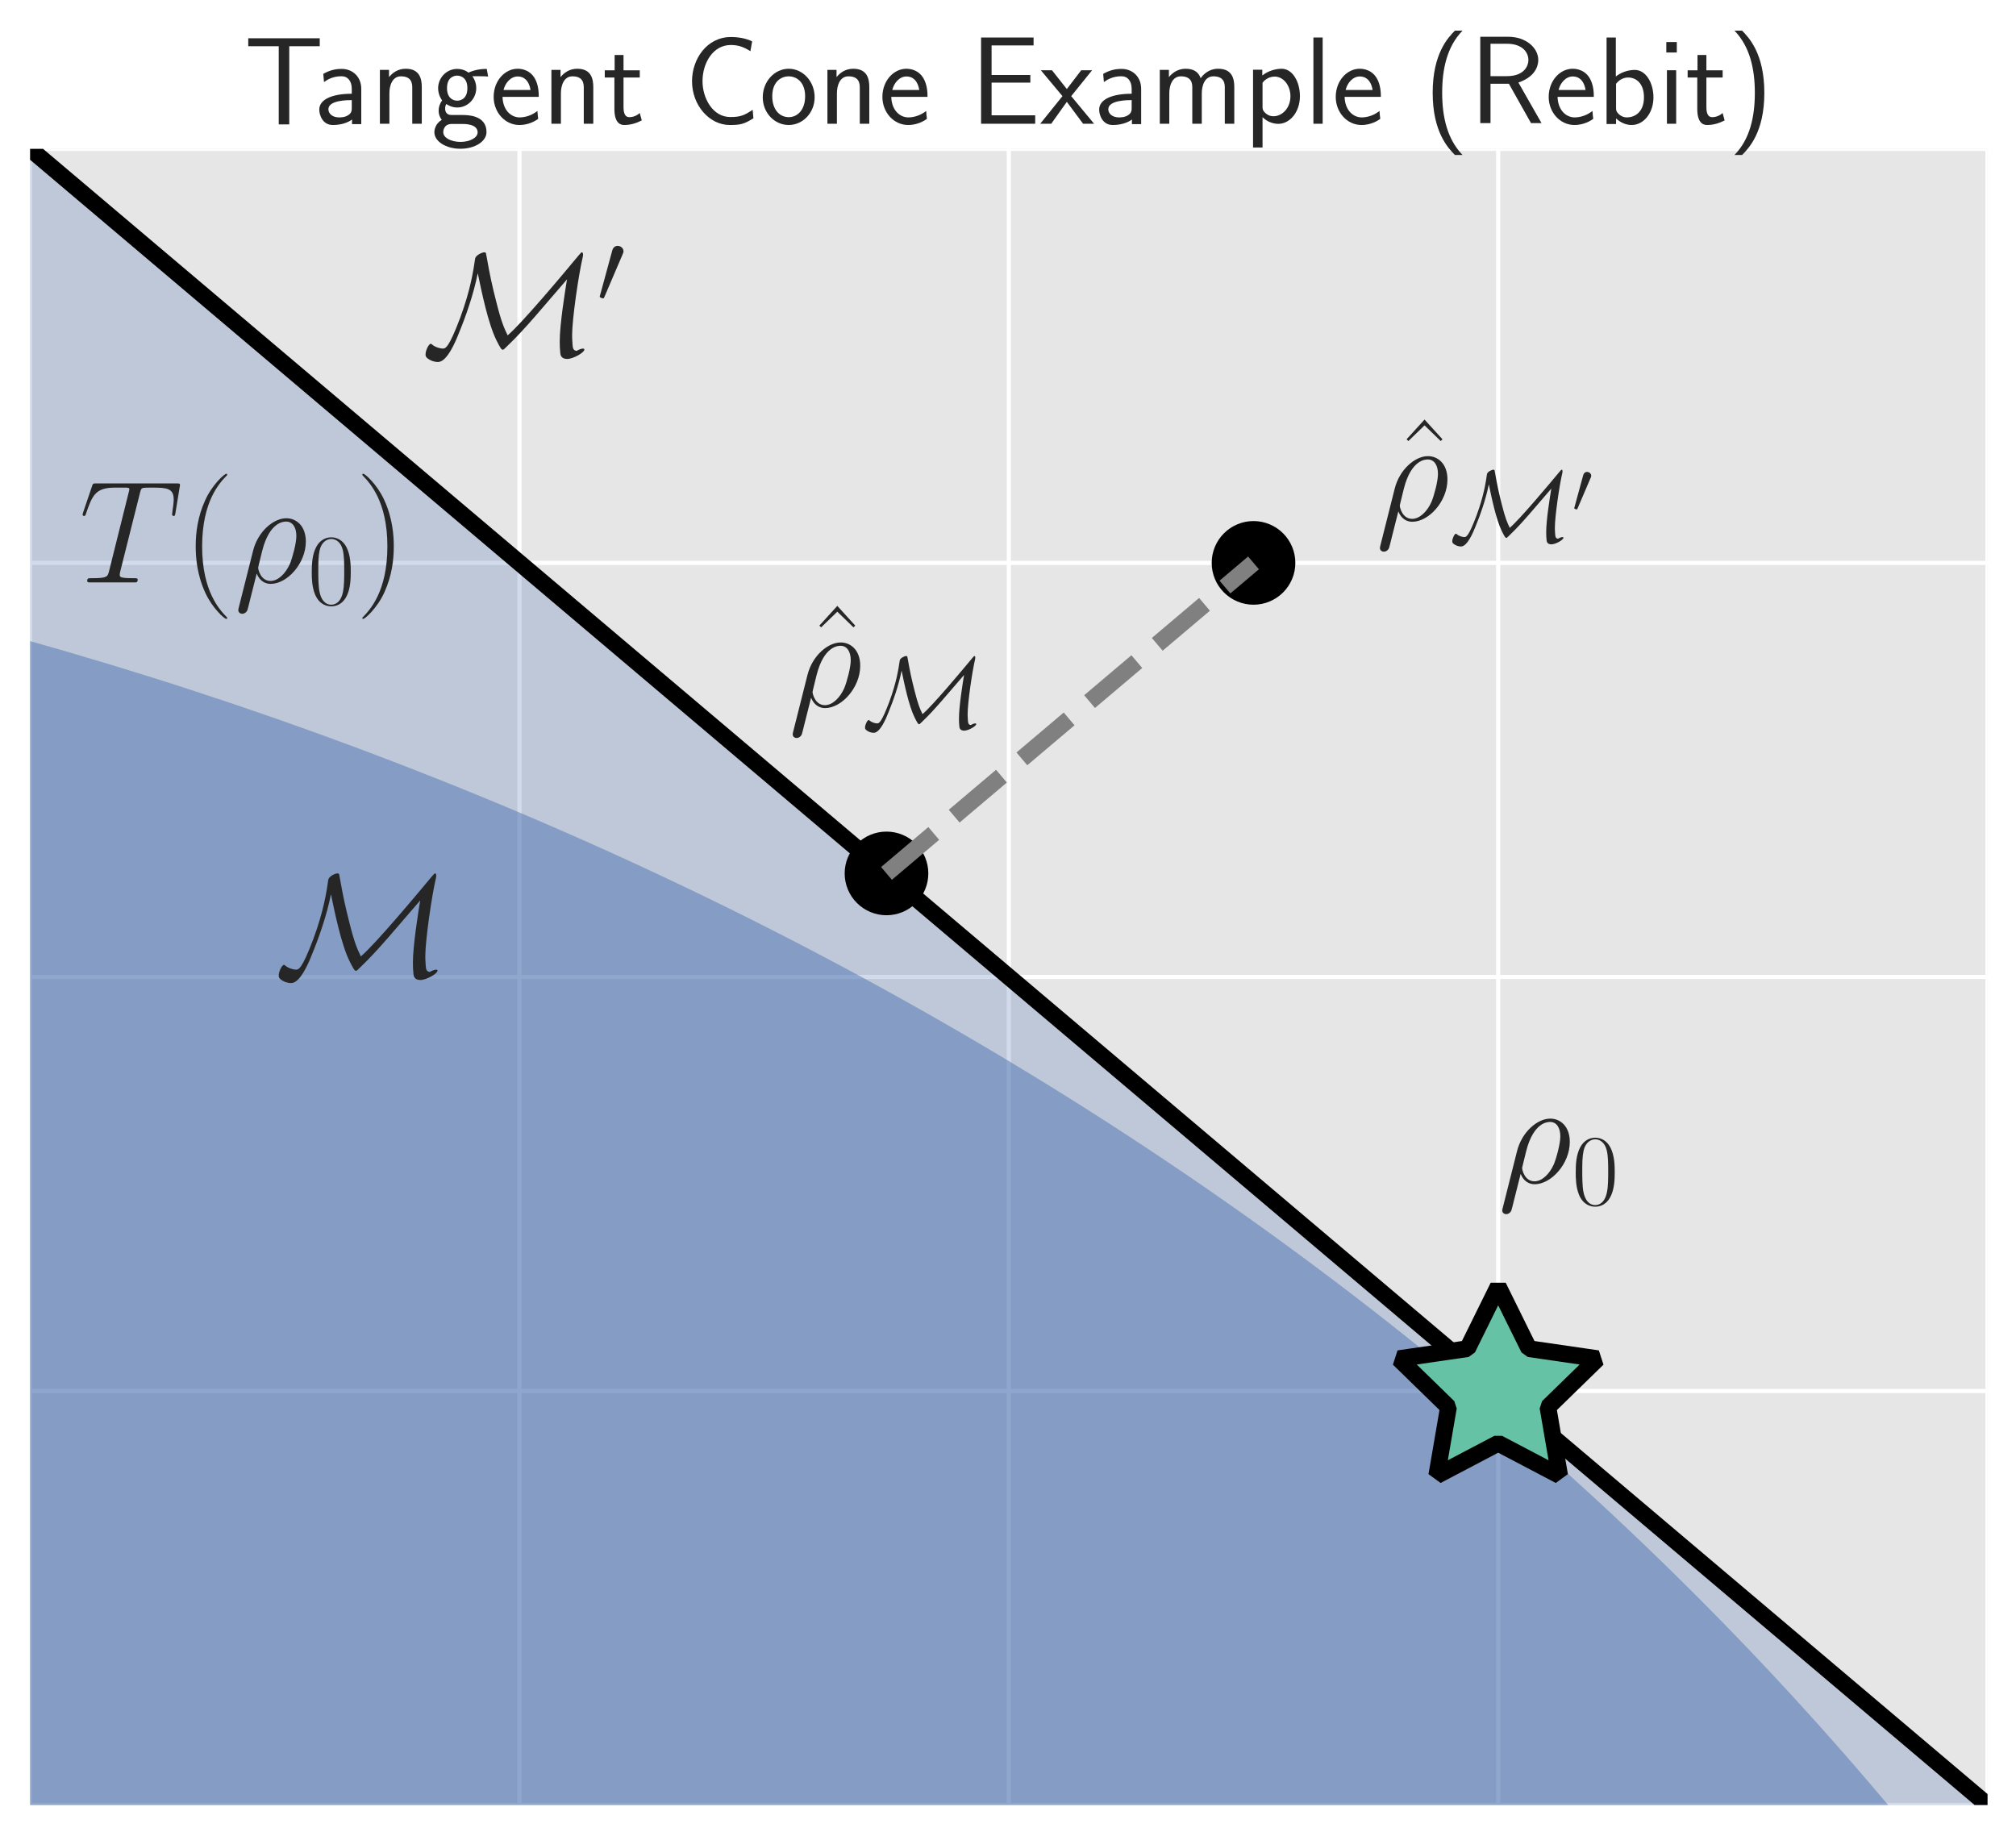
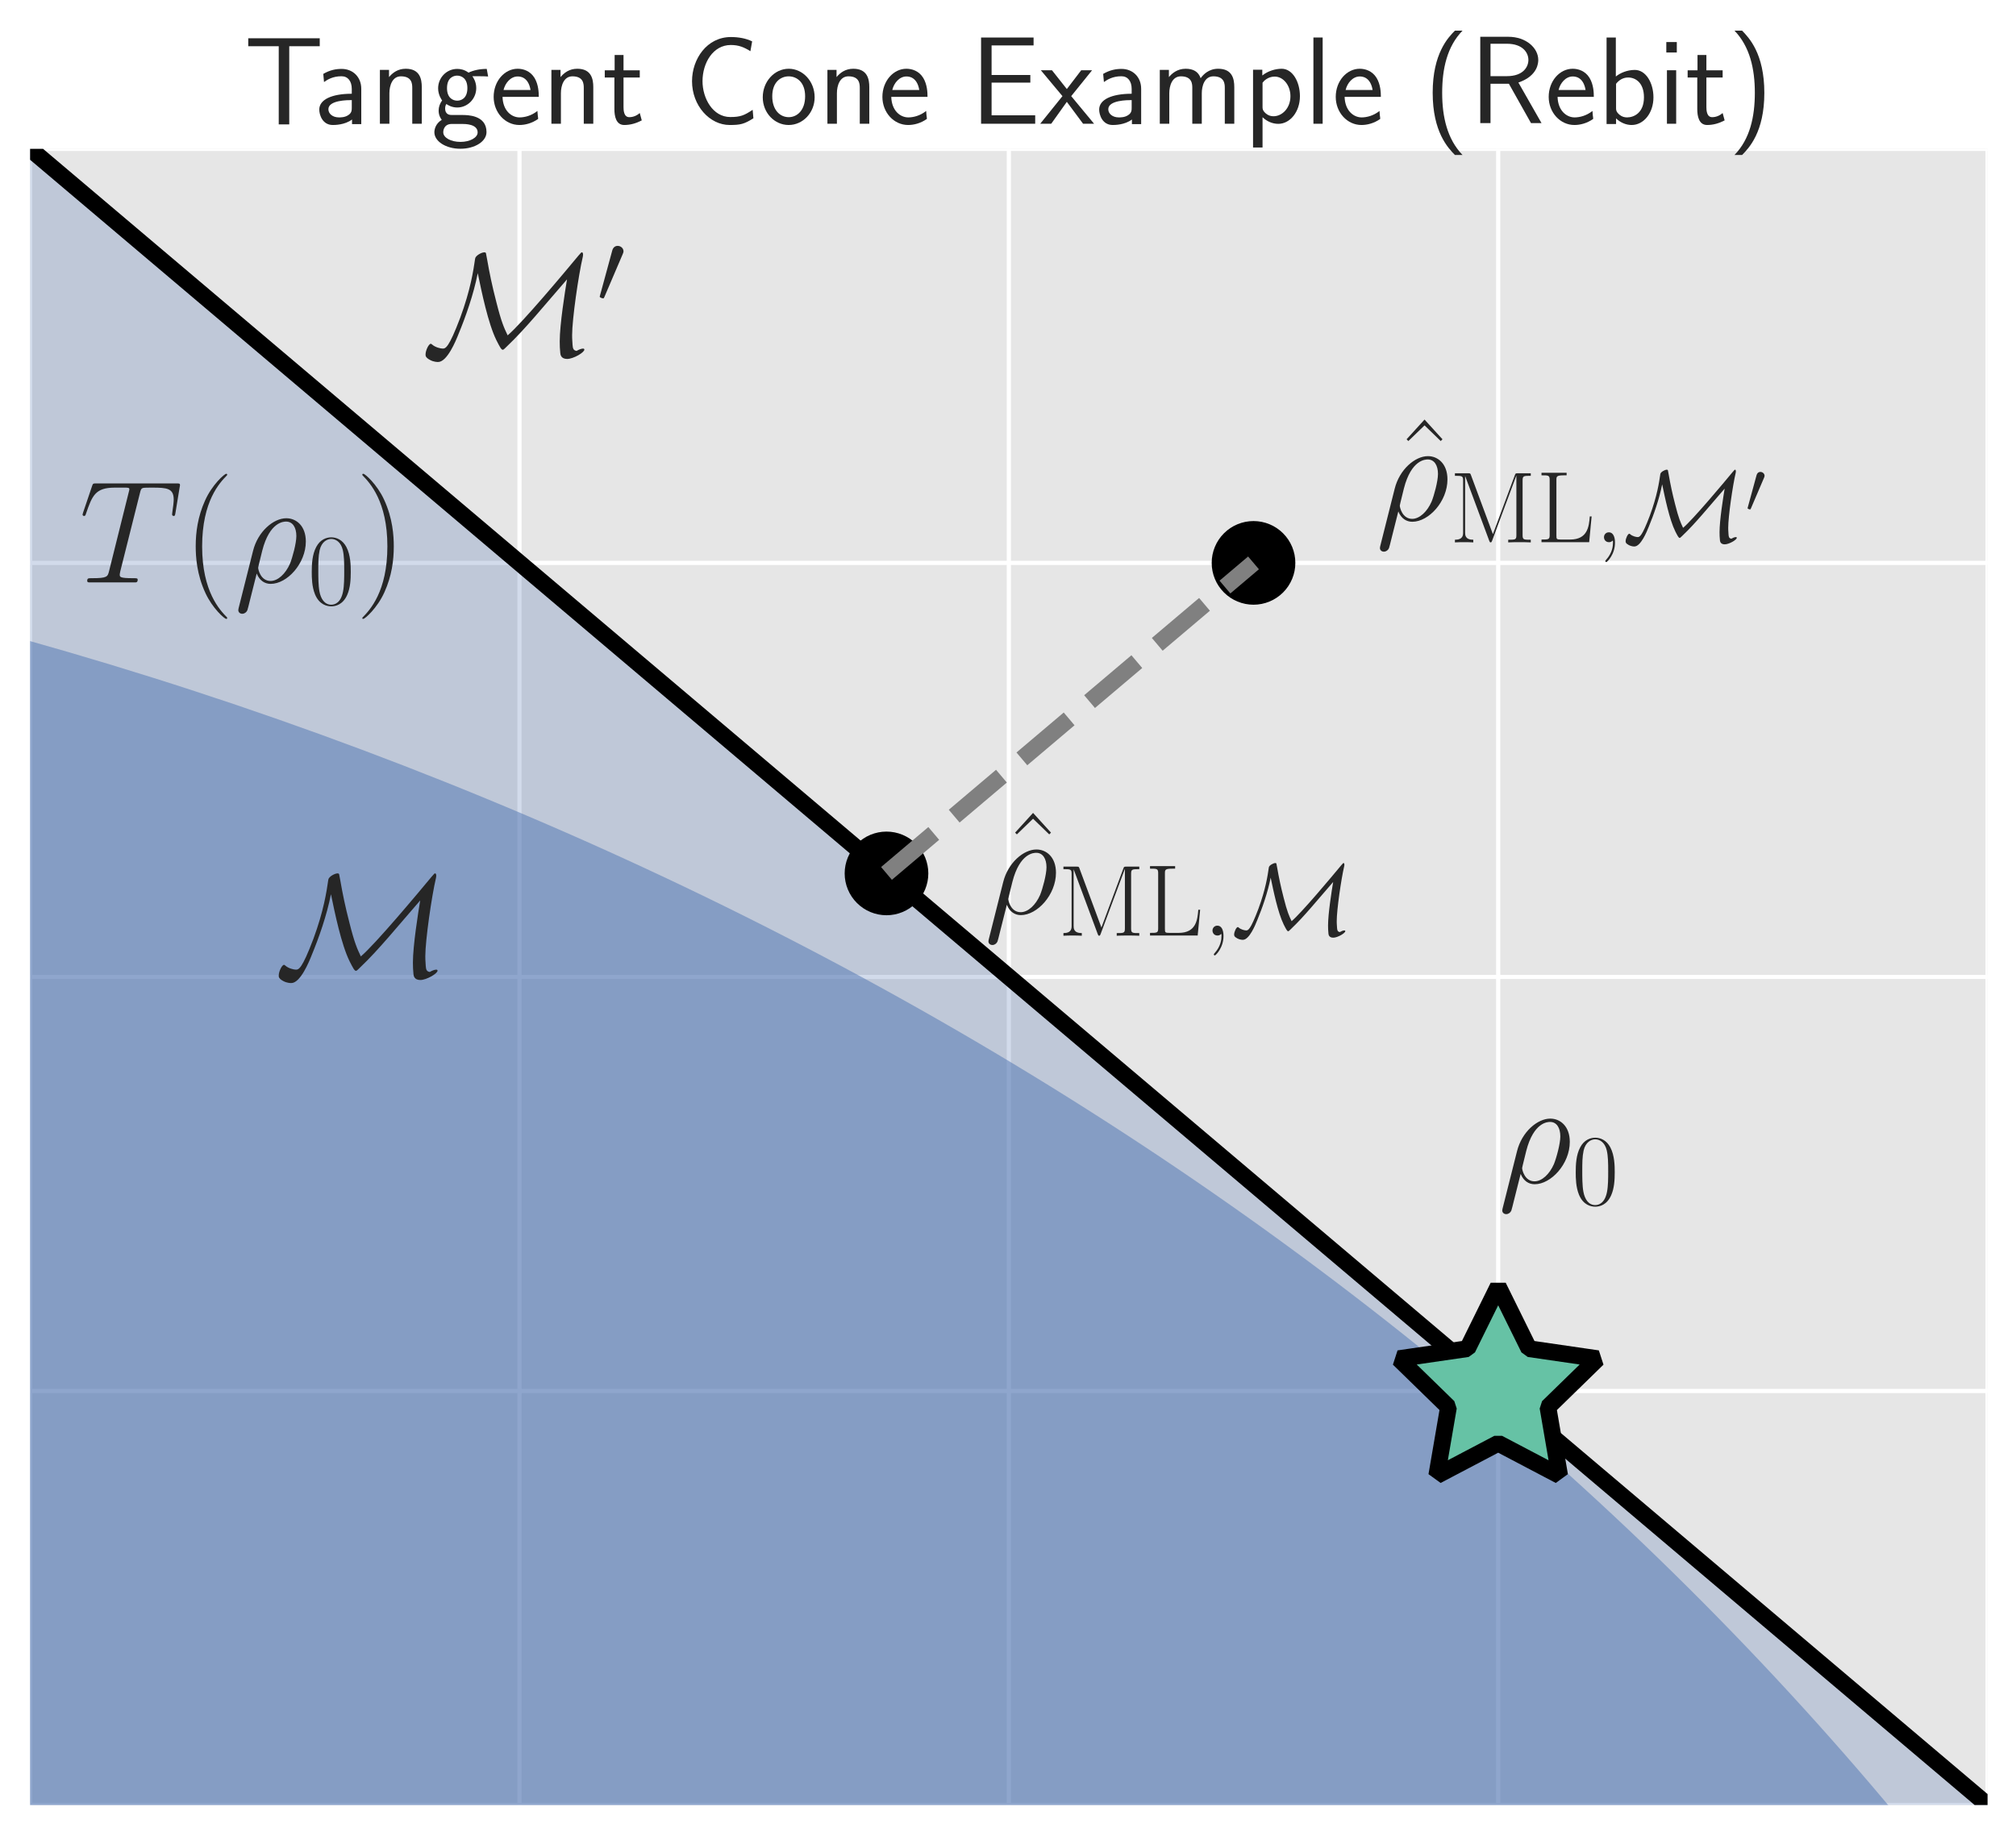
<svg xmlns="http://www.w3.org/2000/svg" xmlns:xlink="http://www.w3.org/1999/xlink" height="438pt" version="1.1" viewBox="0 0 482 438" width="482pt">
  <defs>
    <style type="text/css">
*{stroke-linecap:butt;stroke-linejoin:round;}
  </style>
  </defs>
  <g id="figure_1">
    <g id="patch_1">
      <path d="M 0 438.789  L 482.4 438.789  L 482.4 0  L 0 0  z " style="fill:#ffffff;" />
    </g>
    <g id="axes_1">
      <g id="patch_2">
        <path d="M 7.2 431.589  L 475.2 431.589  L 475.2 35.589  L 7.2 35.589  z " style="fill:#e6e6e6;" />
      </g>
      <g id="matplotlib.axis_1">
        <g id="xtick_1">
          <g id="line2d_1">
-             <path clip-path="url(#pe51fa0a4ca)" d="M 7.2 431.589  L 7.2 35.589  " style="fill:none;stroke:#ffffff;stroke-linecap:round;" />
+             <path clip-path="url(#pf628c2e684)" d="M 7.2 431.589  L 7.2 35.589  " style="fill:none;stroke:#ffffff;stroke-linecap:round;" />
          </g>
          <g id="line2d_2" />
        </g>
        <g id="xtick_2">
          <g id="line2d_3">
-             <path clip-path="url(#pe51fa0a4ca)" d="M 124.2 431.589  L 124.2 35.589  " style="fill:none;stroke:#ffffff;stroke-linecap:round;" />
+             <path clip-path="url(#pf628c2e684)" d="M 124.2 431.589  L 124.2 35.589  " style="fill:none;stroke:#ffffff;stroke-linecap:round;" />
          </g>
          <g id="line2d_4" />
        </g>
        <g id="xtick_3">
          <g id="line2d_5">
-             <path clip-path="url(#pe51fa0a4ca)" d="M 241.2 431.589  L 241.2 35.589  " style="fill:none;stroke:#ffffff;stroke-linecap:round;" />
+             <path clip-path="url(#pf628c2e684)" d="M 241.2 431.589  L 241.2 35.589  " style="fill:none;stroke:#ffffff;stroke-linecap:round;" />
          </g>
          <g id="line2d_6" />
        </g>
        <g id="xtick_4">
          <g id="line2d_7">
-             <path clip-path="url(#pe51fa0a4ca)" d="M 358.2 431.589  L 358.2 35.589  " style="fill:none;stroke:#ffffff;stroke-linecap:round;" />
+             <path clip-path="url(#pf628c2e684)" d="M 358.2 431.589  L 358.2 35.589  " style="fill:none;stroke:#ffffff;stroke-linecap:round;" />
          </g>
          <g id="line2d_8" />
        </g>
        <g id="xtick_5">
          <g id="line2d_9">
-             <path clip-path="url(#pe51fa0a4ca)" d="M 475.2 431.589  L 475.2 35.589  " style="fill:none;stroke:#ffffff;stroke-linecap:round;" />
+             <path clip-path="url(#pf628c2e684)" d="M 475.2 431.589  L 475.2 35.589  " style="fill:none;stroke:#ffffff;stroke-linecap:round;" />
          </g>
          <g id="line2d_10" />
        </g>
      </g>
      <g id="matplotlib.axis_2">
        <g id="ytick_1">
          <g id="line2d_11">
-             <path clip-path="url(#pe51fa0a4ca)" d="M 7.2 431.589  L 475.2 431.589  " style="fill:none;stroke:#ffffff;stroke-linecap:round;" />
+             <path clip-path="url(#pf628c2e684)" d="M 7.2 431.589  L 475.2 431.589  " style="fill:none;stroke:#ffffff;stroke-linecap:round;" />
          </g>
          <g id="line2d_12" />
        </g>
        <g id="ytick_2">
          <g id="line2d_13">
-             <path clip-path="url(#pe51fa0a4ca)" d="M 7.2 332.589  L 475.2 332.589  " style="fill:none;stroke:#ffffff;stroke-linecap:round;" />
+             <path clip-path="url(#pf628c2e684)" d="M 7.2 332.589  L 475.2 332.589  " style="fill:none;stroke:#ffffff;stroke-linecap:round;" />
          </g>
          <g id="line2d_14" />
        </g>
        <g id="ytick_3">
          <g id="line2d_15">
-             <path clip-path="url(#pe51fa0a4ca)" d="M 7.2 233.589  L 475.2 233.589  " style="fill:none;stroke:#ffffff;stroke-linecap:round;" />
+             <path clip-path="url(#pf628c2e684)" d="M 7.2 233.589  L 475.2 233.589  " style="fill:none;stroke:#ffffff;stroke-linecap:round;" />
          </g>
          <g id="line2d_16" />
        </g>
        <g id="ytick_4">
          <g id="line2d_17">
-             <path clip-path="url(#pe51fa0a4ca)" d="M 7.2 134.589  L 475.2 134.589  " style="fill:none;stroke:#ffffff;stroke-linecap:round;" />
+             <path clip-path="url(#pf628c2e684)" d="M 7.2 134.589  L 475.2 134.589  " style="fill:none;stroke:#ffffff;stroke-linecap:round;" />
          </g>
          <g id="line2d_18" />
        </g>
        <g id="ytick_5">
          <g id="line2d_19">
-             <path clip-path="url(#pe51fa0a4ca)" d="M 7.2 35.589  L 475.2 35.589  " style="fill:none;stroke:#ffffff;stroke-linecap:round;" />
+             <path clip-path="url(#pf628c2e684)" d="M 7.2 35.589  L 475.2 35.589  " style="fill:none;stroke:#ffffff;stroke-linecap:round;" />
          </g>
          <g id="line2d_20" />
        </g>
      </g>
      <g id="PolyCollection_1">
-         <path clip-path="url(#pe51fa0a4ca)" d="M 7.2 1025.589  L 7.2 35.589  L 21.527 47.711  L 35.853 59.834  L 50.18 71.956  L 64.506 84.079  L 78.833 96.201  L 93.159 108.324  L 107.486 120.446  L 121.812 132.569  L 136.139 144.691  L 150.465 156.814  L 164.792 168.936  L 179.118 181.058  L 193.445 193.181  L 207.771 205.303  L 222.098 217.426  L 236.424 229.548  L 250.751 241.671  L 265.078 253.793  L 279.404 265.916  L 293.731 278.038  L 308.057 290.16  L 322.384 302.283  L 336.71 314.405  L 351.037 326.528  L 365.363 338.65  L 379.69 350.773  L 394.016 362.895  L 408.343 375.018  L 422.669 387.14  L 436.996 399.263  L 451.322 411.385  L 465.649 423.507  L 479.976 435.63  L 494.302 447.752  L 508.629 459.875  L 522.955 471.997  L 537.282 484.12  L 551.608 496.242  L 565.935 508.365  L 580.261 520.487  L 594.588 532.609  L 608.914 544.732  L 623.241 556.854  L 637.567 568.977  L 651.894 581.099  L 666.22 593.222  L 680.547 605.344  L 694.873 617.467  L 709.2 629.589  L 709.2 1619.589  L 709.2 1619.589  L 694.873 1607.467  L 680.547 1595.344  L 666.22 1583.222  L 651.894 1571.099  L 637.567 1558.977  L 623.241 1546.854  L 608.914 1534.732  L 594.588 1522.609  L 580.261 1510.487  L 565.935 1498.365  L 551.608 1486.242  L 537.282 1474.12  L 522.955 1461.997  L 508.629 1449.875  L 494.302 1437.752  L 479.976 1425.63  L 465.649 1413.507  L 451.322 1401.385  L 436.996 1389.263  L 422.669 1377.14  L 408.343 1365.018  L 394.016 1352.895  L 379.69 1340.773  L 365.363 1328.65  L 351.037 1316.528  L 336.71 1304.405  L 322.384 1292.283  L 308.057 1280.16  L 293.731 1268.038  L 279.404 1255.916  L 265.078 1243.793  L 250.751 1231.671  L 236.424 1219.548  L 222.098 1207.426  L 207.771 1195.303  L 193.445 1183.181  L 179.118 1171.058  L 164.792 1158.936  L 150.465 1146.814  L 136.139 1134.691  L 121.812 1122.569  L 107.486 1110.446  L 93.159 1098.324  L 78.833 1086.201  L 64.506 1074.079  L 50.18 1061.956  L 35.853 1049.834  L 21.527 1037.711  L 7.2 1025.589  z " style="fill:#4c72b0;fill-opacity:0.25;" />
+         <path clip-path="url(#pf628c2e684)" d="M 7.2 1025.589  L 7.2 35.589  L 21.527 47.711  L 35.853 59.834  L 50.18 71.956  L 64.506 84.079  L 78.833 96.201  L 93.159 108.324  L 107.486 120.446  L 121.812 132.569  L 136.139 144.691  L 150.465 156.814  L 164.792 168.936  L 179.118 181.058  L 193.445 193.181  L 207.771 205.303  L 222.098 217.426  L 236.424 229.548  L 250.751 241.671  L 265.078 253.793  L 279.404 265.916  L 293.731 278.038  L 308.057 290.16  L 322.384 302.283  L 336.71 314.405  L 351.037 326.528  L 365.363 338.65  L 379.69 350.773  L 394.016 362.895  L 408.343 375.018  L 422.669 387.14  L 436.996 399.263  L 451.322 411.385  L 465.649 423.507  L 479.976 435.63  L 494.302 447.752  L 508.629 459.875  L 522.955 471.997  L 537.282 484.12  L 551.608 496.242  L 565.935 508.365  L 580.261 520.487  L 594.588 532.609  L 608.914 544.732  L 623.241 556.854  L 637.567 568.977  L 651.894 581.099  L 666.22 593.222  L 680.547 605.344  L 694.873 617.467  L 709.2 629.589  L 709.2 1619.589  L 709.2 1619.589  L 694.873 1607.467  L 680.547 1595.344  L 666.22 1583.222  L 651.894 1571.099  L 637.567 1558.977  L 623.241 1546.854  L 608.914 1534.732  L 594.588 1522.609  L 580.261 1510.487  L 565.935 1498.365  L 551.608 1486.242  L 537.282 1474.12  L 522.955 1461.997  L 508.629 1449.875  L 494.302 1437.752  L 479.976 1425.63  L 465.649 1413.507  L 451.322 1401.385  L 436.996 1389.263  L 422.669 1377.14  L 408.343 1365.018  L 394.016 1352.895  L 379.69 1340.773  L 365.363 1328.65  L 351.037 1316.528  L 336.71 1304.405  L 322.384 1292.283  L 308.057 1280.16  L 293.731 1268.038  L 279.404 1255.916  L 265.078 1243.793  L 250.751 1231.671  L 236.424 1219.548  L 222.098 1207.426  L 207.771 1195.303  L 193.445 1183.181  L 179.118 1171.058  L 164.792 1158.936  L 150.465 1146.814  L 136.139 1134.691  L 121.812 1122.569  L 107.486 1110.446  L 93.159 1098.324  L 78.833 1086.201  L 64.506 1074.079  L 50.18 1061.956  L 35.853 1049.834  L 21.527 1037.711  L 7.2 1025.589  z " style="fill:#4c72b0;fill-opacity:0.25;" />
      </g>
      <g id="patch_3">
-         <path clip-path="url(#pe51fa0a4ca)" d="M -273.6 1619.589  C -37.781 1619.589 188.41 1540.311 355.159 1399.216  C 521.908 1258.121 615.6 1066.728 615.6 867.189  C 615.6 667.65 521.908 476.257 355.159 335.162  C 188.41 194.067 -37.781 114.789 -273.6 114.789  C -509.419 114.789 -735.61 194.067 -902.359 335.162  C -1069.108 476.257 -1162.8 667.65 -1162.8 867.189  C -1162.8 1066.728 -1069.108 1258.121 -902.359 1399.216  C -735.61 1540.311 -509.419 1619.589 -273.6 1619.589  z " style="fill:#4c72b0;opacity:0.5;" />
+         <path clip-path="url(#pf628c2e684)" d="M -273.6 1619.589  C -37.781 1619.589 188.41 1540.311 355.159 1399.216  C 521.908 1258.121 615.6 1066.728 615.6 867.189  C 615.6 667.65 521.908 476.257 355.159 335.162  C 188.41 194.067 -37.781 114.789 -273.6 114.789  C -509.419 114.789 -735.61 194.067 -902.359 335.162  C -1069.108 476.257 -1162.8 667.65 -1162.8 867.189  C -1162.8 1066.728 -1069.108 1258.121 -902.359 1399.216  C -735.61 1540.311 -509.419 1619.589 -273.6 1619.589  z " style="fill:#4c72b0;opacity:0.5;" />
      </g>
      <g id="line2d_21">
-         <path clip-path="url(#pe51fa0a4ca)" d="M 7.2 35.589  L 21.527 47.711  L 35.853 59.834  L 50.18 71.956  L 64.506 84.079  L 78.833 96.201  L 93.159 108.324  L 107.486 120.446  L 121.812 132.569  L 136.139 144.691  L 150.465 156.814  L 164.792 168.936  L 179.118 181.058  L 193.445 193.181  L 207.771 205.303  L 222.098 217.426  L 236.424 229.548  L 250.751 241.671  L 265.078 253.793  L 279.404 265.916  L 293.731 278.038  L 308.057 290.16  L 322.384 302.283  L 336.71 314.405  L 351.037 326.528  L 365.363 338.65  L 379.69 350.773  L 394.016 362.895  L 408.343 375.018  L 422.669 387.14  L 436.996 399.263  L 451.322 411.385  L 465.649 423.507  L 479.976 435.63  L 483.4 438.527  " style="fill:none;stroke:#000000;stroke-linecap:round;stroke-width:4;" />
+         <path clip-path="url(#pf628c2e684)" d="M 7.2 35.589  L 21.527 47.711  L 35.853 59.834  L 50.18 71.956  L 64.506 84.079  L 78.833 96.201  L 93.159 108.324  L 107.486 120.446  L 121.812 132.569  L 136.139 144.691  L 150.465 156.814  L 164.792 168.936  L 179.118 181.058  L 193.445 193.181  L 207.771 205.303  L 222.098 217.426  L 236.424 229.548  L 250.751 241.671  L 265.078 253.793  L 279.404 265.916  L 293.731 278.038  L 308.057 290.16  L 322.384 302.283  L 336.71 314.405  L 351.037 326.528  L 365.363 338.65  L 379.69 350.773  L 394.016 362.895  L 408.343 375.018  L 422.669 387.14  L 436.996 399.263  L 451.322 411.385  L 465.649 423.507  L 479.976 435.63  L 483.4 438.527  " style="fill:none;stroke:#000000;stroke-linecap:round;stroke-width:4;" />
      </g>
      <g id="line2d_22">
-         <path clip-path="url(#pe51fa0a4ca)" d="M 299.7 134.589  " style="fill:none;stroke:#000000;stroke-linecap:round;stroke-width:1.75;" />
-         <defs>
-           <path d="M 0 10  C 2.652 10 5.196 8.946 7.071 7.071  C 8.946 5.196 10 2.652 10 0  C 10 -2.652 8.946 -5.196 7.071 -7.071  C 5.196 -8.946 2.652 -10 0 -10  C -2.652 -10 -5.196 -8.946 -7.071 -7.071  C -8.946 -5.196 -10 -2.652 -10 0  C -10 2.652 -8.946 5.196 -7.071 7.071  C -5.196 8.946 -2.652 10 0 10  z " id="mdd5adf9491" />
-         </defs>
-         <g clip-path="url(#pe51fa0a4ca)">
-           <use x="299.7" xlink:href="#mdd5adf9491" y="134.589" />
+         <path clip-path="url(#pf628c2e684)" d="M 299.7 134.589  " style="fill:none;stroke:#000000;stroke-linecap:round;stroke-width:1.75;" />
+         <defs>
+           <path d="M 0 10  C 2.652 10 5.196 8.946 7.071 7.071  C 8.946 5.196 10 2.652 10 0  C 10 -2.652 8.946 -5.196 7.071 -7.071  C 5.196 -8.946 2.652 -10 0 -10  C -2.652 -10 -5.196 -8.946 -7.071 -7.071  C -8.946 -5.196 -10 -2.652 -10 0  C -10 2.652 -8.946 5.196 -7.071 7.071  C -5.196 8.946 -2.652 10 0 10  z " id="m309381c649" />
+         </defs>
+         <g clip-path="url(#pf628c2e684)">
+           <use x="299.7" xlink:href="#m309381c649" y="134.589" />
        </g>
      </g>
      <g id="line2d_23">
-         <path clip-path="url(#pe51fa0a4ca)" d="M 211.95 208.839  " style="fill:none;stroke:#000000;stroke-linecap:round;stroke-width:1.75;" />
-         <g clip-path="url(#pe51fa0a4ca)">
-           <use x="211.95" xlink:href="#mdd5adf9491" y="208.839" />
+         <path clip-path="url(#pf628c2e684)" d="M 211.95 208.839  " style="fill:none;stroke:#000000;stroke-linecap:round;stroke-width:1.75;" />
+         <g clip-path="url(#pf628c2e684)">
+           <use x="211.95" xlink:href="#m309381c649" y="208.839" />
        </g>
      </g>
      <g id="line2d_24">
-         <path clip-path="url(#pe51fa0a4ca)" d="M 211.95 208.839  L 299.7 134.589  " style="fill:none;stroke:#808080;stroke-dasharray:14.8,6.4;stroke-dashoffset:0;stroke-width:4;" />
+         <path clip-path="url(#pf628c2e684)" d="M 211.95 208.839  L 299.7 134.589  " style="fill:none;stroke:#808080;stroke-dasharray:14.8,6.4;stroke-dashoffset:0;stroke-width:4;" />
      </g>
      <g id="patch_4">
        <path d="M 7.2 431.589  L 7.2 35.589  " style="fill:none;" />
      </g>
      <g id="patch_5">
        <path d="M 475.2 431.589  L 475.2 35.589  " style="fill:none;" />
      </g>
      <g id="patch_6">
        <path d="M 7.2 431.589  L 475.2 431.589  " style="fill:none;" />
      </g>
      <g id="patch_7">
        <path d="M 7.2 35.589  L 475.2 35.589  " style="fill:none;" />
      </g>
      <g id="text_1">
        <defs>
          <path d="M 3.094 -17.297  C 3 -17.797 2.797 -18.391 2.797 -19  C 2.797 -20.5 4 -21.5 5.5 -21.5  C 7 -21.5 8.406 -20.5 9 -19.094  C 9.406 -18.188 12.203 -6.203 15.406 6.094  C 17.406 1.094 21.094 -1 25 -1  C 36.297 -1 49.094 12.969 49.094 28.047  C 49.094 38.719 42.594 44 35.703 44  C 26.906 44 16.203 34.922 12.906 21.641  z M 24.906 1  C 18.094 1 16.406 8.891 16.406 10.078  C 16.406 10.688 18.906 20.234 19.203 21.734  C 24.297 41.719 34.094 41.719 35.594 41.719  C 40.094 41.719 42.594 37.656 42.594 31.812  C 42.594 26.75 39.906 16.938 38.203 12.797  C 35.203 5.953 30 1 24.906 1  z " id="CMMI12-26" />
          <path d="M 42 31.641  C 42 37.75 41.906 48.125 37.703 56.109  C 34 63.109 28.094 65.594 22.906 65.594  C 18.094 65.594 12 63.406 8.203 56.203  C 4.203 48.719 3.797 39.438 3.797 31.641  C 3.797 25.953 3.906 17.281 7 9.672  C 11.297 -0.609 19 -2 22.906 -2  C 27.5 -2 34.5 -0.109 38.594 9.375  C 41.594 16.281 42 24.359 42 31.641  z M 22.906 -0.406  C 16.5 -0.406 12.703 5.078 11.297 12.688  C 10.203 18.562 10.203 27.156 10.203 32.75  C 10.203 40.438 10.203 46.828 11.5 52.922  C 13.406 61.391 19 64 22.906 64  C 27 64 32.297 61.297 34.203 53.125  C 35.5 47.438 35.594 40.734 35.594 32.75  C 35.594 26.25 35.594 18.266 34.406 12.375  C 32.297 1.484 26.406 -0.406 22.906 -0.406  z " id="CMR17-48" />
        </defs>
        <g style="fill:#262626;" transform="translate(358.2 288.039)scale(0.35 -0.35)">
          <use transform="translate(0 14.94392)scale(0.996264)" xlink:href="#CMMI12-26" />
          <use transform="translate(50.31437 0)scale(0.697382)" xlink:href="#CMR17-48" />
        </g>
      </g>
      <g id="text_2">
        <defs>
          <path d="M 22.906 69.078  L 10.594 55.547  L 11.797 54.344  L 22.906 65.094  L 34 54.344  L 35.203 55.547  z " id="CMR17-94" />
+           <path d="M 20.906 66  C 20.297 67.5 20.203 67.5 18.094 67.5  L 5.297 67.5  L 5.297 65  C 12.203 65 13.297 65 13.297 60.547  L 13.297 9.531  C 13.297 7.047 13.297 2.391 5.297 2.391  L 5.297 -0.203  C 7.594 0 11.797 0 14.297 0  C 16.797 0 21 0 23.297 -0.203  L 23.297 2.391  C 15.297 2.391 15.297 7.047 15.297 9.531  L 15.297 64.609  L 15.406 64.609  L 38.906 1.391  C 39.297 0.391 39.5 -0.203 40.297 -0.203  C 41.094 -0.203 41.297 0.391 41.703 1.391  L 65.406 65.094  L 65.5 65.094  L 65.5 6.844  C 65.5 2.391 64.406 2.391 57.5 2.391  L 57.5 -0.203  C 60.203 0 65.594 0 68.5 0  C 71.406 0 76.906 0 79.594 -0.203  L 79.594 2.391  C 72.703 2.391 71.594 2.391 71.594 6.844  L 71.594 60.547  C 71.594 65 72.703 65 79.594 65  L 79.594 67.5  L 66.906 67.5  C 64.797 67.5 64.703 67.406 64.094 65.906  L 42.5 7.844  z " id="CMR17-77" />
+           <path d="M 54.203 25.234  L 52.406 25.234  C 51.594 15.359 50.297 2.594 33.203 2.594  L 23.906 2.594  C 19.906 2.594 19.703 3.078 19.703 6.469  L 19.703 60.906  C 19.703 64.516 19.906 65.5 27.5 65.5  L 29.703 65.5  L 29.703 68  C 25.594 68 20.797 68 16.703 68  C 13.594 68 8 68 5.094 68  L 5.094 65.5  C 12 65.5 13.094 65.5 13.094 61.031  L 13.094 7.062  C 13.094 2.594 12 2.594 5.094 2.594  L 5.094 0  L 51.797 0  z " id="CMR17-76" />
+           <path d="M 19.5 -0.484  C 19.5 5.359 17.594 9.672 13.5 9.672  C 10.297 9.672 8.703 7.078 8.703 4.891  C 8.703 2.688 10.203 0 13.594 0  C 14.906 0 16 0.406 16.906 1.297  C 17.094 1.5 17.203 1.5 17.297 1.5  C 17.5 1.5 17.5 0.078 17.5 -0.422  C 17.5 -3.75 16.906 -10.297 11.094 -16.875  C 10 -18.078 10 -18.281 10 -18.484  C 10 -19 10.5 -19.5 11 -19.5  C 11.797 -19.5 19.5 -12.047 19.5 -0.484  z " id="CMMI12-59" />
          <path d="M 38.5 56.703  C 41.203 43.703 45.594 22.297 51.297 10.703  C 53.5 6.391 54.594 4.203 55.594 4.203  C 56 4.203 56.203 4.203 58 6  C 65.594 13.266 70.797 19.047 77.797 27.031  L 99.703 52.453  C 98.297 43.969 94.703 21.531 94.703 9.859  C 94.703 7.172 94.797 4.578 95.094 1.875  C 95.203 0.797 95.594 -2.109 99.797 -2.109  C 104 -2.109 111.594 2.297 111.594 4.297  C 111.594 4.891 111 5 110.703 5  C 109.406 5 107.406 4.109 106.297 3.406  C 103.906 3.719 103.703 5.312 103.5 7.594  C 103.203 10.781 103.203 13.781 103.203 14.188  C 103.203 25.234 107.594 55.438 110.5 67.812  C 110.594 68.516 110.703 68.688 110.703 69.5  C 110.703 69.891 110.594 71 109.906 71  C 109.5 71 109.406 70.891 107.5 68.688  C 98.094 57.344 68.906 22.438 59 14.062  C 56.5 19.328 54.703 23.125 51.203 37.062  C 48.297 48.312 46.594 56.562 44.906 66.219  C 44.594 67.609 44.094 70.297 44.094 70.5  C 43.797 71 43.297 71 43 71  C 41.203 71 37 68.812 36.703 66.719  C 35.5 58.359 33.5 45.203 26.5 26.203  C 18.5 5 16.297 5 14.406 5  C 13.094 5 9.406 5.797 7.203 7.781  C 6.703 8.281 6.5 8.281 6.297 8.281  C 4.906 8.281 2.703 3.75 2.703 0.938  C 2.703 0.031 2.703 -1.188 5.906 -2.875  C 8.406 -4.203 10.797 -4.203 11.297 -4.203  C 17.5 -4.203 23.406 10.094 25.406 15.203  C 30.094 26.5 35.703 42.297 38.5 56.703  z " id="CMSY10-77" />
        </defs>
-         <g style="fill:#262626;" transform="translate(188.55 174.189)scale(0.35 -0.35)">
+         <g style="fill:#262626;" transform="translate(235.35 223.689)scale(0.35 -0.35)">
          <use transform="translate(10.4411 14.95037)scale(0.996264)" xlink:href="#CMR17-94" />
          <use transform="translate(0 14.94392)scale(0.996264)" xlink:href="#CMMI12-26" />
-           <use transform="translate(50.31437 0)scale(0.697382)" xlink:href="#CMSY10-77" />
+           <use transform="translate(50.31437 0)scale(0.697382)" xlink:href="#CMR17-77" />
+           <use transform="translate(109.595 0)scale(0.697382)" xlink:href="#CMR17-76" />
+           <use transform="translate(149.7618 0)scale(0.697382)" xlink:href="#CMMI12-59" />
+           <use transform="translate(168.7297 0)scale(0.697382)" xlink:href="#CMSY10-77" />
        </g>
      </g>
      <g id="text_3">
        <defs>
          <path d="M 41.703 61.094  C 42.297 63.5 42.5 64.391 44 64.797  C 44.797 65 48.094 65 50.203 65  C 60.203 65 64.906 64.594 64.906 56.781  C 64.906 55.266 64.5 51.484 63.906 47.766  L 63.797 46.562  C 63.797 46.156 64.203 45.562 64.797 45.562  C 65.797 45.562 65.797 46.062 66.094 47.656  L 69 65.375  C 69.203 66.297 69.203 66.5 69.203 66.797  C 69.203 67.891 68.594 67.891 66.594 67.891  L 11.906 67.891  C 9.594 67.891 9.5 67.797 8.906 66  L 2.797 47.969  C 2.703 47.75 2.406 46.656 2.406 46.562  C 2.406 46.062 2.797 45.562 3.406 45.562  C 4.203 45.562 4.406 45.953 4.797 47.25  C 9 59.391 11.094 65 24.406 65  L 31.094 65  C 33.5 65 34.5 65 34.5 63.891  C 34.5 63.578 34.5 63.391 34 61.578  L 20.594 7.797  C 19.594 3.891 19.406 2.891 8.797 2.891  C 6.297 2.891 5.594 2.891 5.594 1  C 5.594 0 6.703 0 7.203 0  C 9.703 0 12.297 0 14.797 0  L 30.406 0  C 32.906 0 35.594 0 38.094 0  C 39.203 0 40.203 0 40.203 1.891  C 40.203 2.891 39.5 2.891 36.906 2.891  C 27.906 2.891 27.906 3.797 27.906 5.297  C 27.906 5.406 27.906 6.109 28.297 7.719  z " id="CMMI12-84" />
          <path d="M 30.594 -24.391  C 30.594 -24.297 30.594 -24.094 30.297 -23.797  C 25.703 -19.125 13.406 -6.359 13.406 24.688  C 13.406 55.766 25.5 68.422 30.406 73.391  C 30.406 73.5 30.594 73.703 30.594 74  C 30.594 74.297 30.297 74.5 29.906 74.5  C 28.797 74.5 20.297 67.125 15.406 56.156  C 10.406 45.109 9 34.359 9 24.812  C 9 17.625 9.703 5.484 15.703 -7.359  C 20.5 -17.734 28.703 -25 29.906 -25  C 30.406 -25 30.594 -24.797 30.594 -24.391  z " id="CMR17-40" />
          <path d="M 26.297 24.688  C 26.297 31.875 25.594 44.016 19.594 56.859  C 14.797 67.234 6.594 74.5 5.406 74.5  C 5.094 74.5 4.703 74.391 4.703 73.891  C 4.703 73.703 4.797 73.594 4.906 73.391  C 9.703 68.406 21.906 55.75 21.906 24.75  C 21.906 -6.359 9.797 -19.016 4.906 -24.016  C 4.797 -24.203 4.703 -24.312 4.703 -24.5  C 4.703 -25 5.094 -25 5.406 -25  C 6.5 -25 15 -17.625 19.906 -6.656  C 24.906 4.391 26.297 15.141 26.297 24.688  z " id="CMR17-41" />
        </defs>
        <g style="fill:#262626;" transform="translate(18.9 144.489)scale(0.35 -0.35)">
          <use transform="translate(0 14.94392)scale(0.996264)" xlink:href="#CMMI12-84" />
          <use transform="translate(70.72363 14.94392)scale(0.996264)" xlink:href="#CMR17-40" />
          <use transform="translate(106.0044 14.94392)scale(0.996264)" xlink:href="#CMMI12-26" />
          <use transform="translate(156.3188 0)scale(0.697382)" xlink:href="#CMR17-48" />
          <use transform="translate(188.8001 14.94392)scale(0.996264)" xlink:href="#CMR17-41" />
        </g>
      </g>
      <g id="text_4">
        <g style="fill:#262626;" transform="translate(65.7 233.589)scale(0.35 -0.35)">
          <use transform="scale(0.996264)" xlink:href="#CMSY10-77" />
        </g>
      </g>
      <g id="text_5">
        <defs>
          <path d="M 25.297 47.5  C 25.797 48.703 26.203 49.594 26.203 50.594  C 26.203 53.5 23.594 55.906 20.5 55.906  C 17.703 55.906 15.906 54 15.203 51.406  L 3.297 7.703  C 3.297 7.5 2.906 6.406 2.906 6.297  C 2.906 5.203 5.5 4.5 6.297 4.5  C 6.906 4.5 7 4.797 7.594 6.094  z " id="CMSY10-48" />
        </defs>
        <g style="fill:#262626;" transform="translate(100.8 85.08903)scale(0.35 -0.35)">
          <use transform="scale(0.996264)" xlink:href="#CMSY10-77" />
          <use transform="translate(119.6413 36.15364)scale(0.697382)" xlink:href="#CMSY10-48" />
        </g>
      </g>
      <g id="text_6">
        <g style="fill:#262626;" transform="translate(328.95 129.639)scale(0.35 -0.35)">
          <use transform="translate(10.4411 14.95037)scale(0.996264)" xlink:href="#CMR17-94" />
          <use transform="translate(0 14.94392)scale(0.996264)" xlink:href="#CMMI12-26" />
-           <use transform="translate(50.31437 0)scale(0.697382)" xlink:href="#CMSY10-77" />
-           <use transform="translate(134.063 20.14657)scale(0.498132)" xlink:href="#CMSY10-48" />
+           <use transform="translate(50.31437 0)scale(0.697382)" xlink:href="#CMR17-77" />
+           <use transform="translate(109.595 0)scale(0.697382)" xlink:href="#CMR17-76" />
+           <use transform="translate(149.7618 0)scale(0.697382)" xlink:href="#CMMI12-59" />
+           <use transform="translate(168.7297 0)scale(0.697382)" xlink:href="#CMSY10-77" />
+           <use transform="translate(252.4783 20.14657)scale(0.498132)" xlink:href="#CMSY10-48" />
        </g>
      </g>
      <g id="text_7">
        <defs>
          <path d="M 36.203 62  L 44.5 62  C 45.703 62 46.906 62 48.094 62  L 60.594 62  L 60.594 68.375  L 3.406 68.375  L 3.406 62  L 15.906 62  C 17.094 62 18.297 62 19.5 62  L 27.797 62  L 27.797 -0.5  L 36.203 -0.5  z " id="CMSS17-84" />
          <path d="M 37.594 27.984  C 37.594 37.375 30.906 43.875 21.906 43.875  C 17.5 43.875 12.703 43.078 7.203 39.891  L 7.797 33.359  C 10.297 35.125 14.594 38 21.797 38  C 26.906 38 30 34.062 30 27.844  L 30 24  C 14 24 4 19.344 4 11.344  C 4 7.203 6.5 -1 14.797 -1  C 16.297 -1 24.406 -1 30.203 3.391  L 30.203 -0.297  L 37.594 -0.297  z M 30 12.75  C 30 10.953 30 8.562 27 6.781  C 24.406 5.078 21.094 5.078 19.703 5.078  C 14.703 5.078 11.297 7.984 11.297 11.625  C 11.297 18.922 26.906 18.922 30 18.922  z " id="CMSS17-97" />
          <path d="M 40.906 29.328  C 40.906 35.672 39.406 44 28.094 44  C 21.703 44 17.5 40.719 14.703 37.328  L 14.703 43.094  L 7.406 43.094  L 7.406 0  L 15 0  L 15 24.359  C 15 30.688 17.406 37.938 24.203 37.938  C 33 37.938 33.297 32 33.297 28.578  L 33.297 0  L 40.906 0  z " id="CMSS17-110" />
          <path d="M 44.5 43.875  C 38.797 43.875 33.906 42.781 29.906 40.891  C 26.594 43.391 23.203 43.875 20.906 43.875  C 12.203 43.875 5.594 36.703 5.594 28.344  C 5.594 22.938 8.594 18.859 8.797 18.672  C 7 16.172 6 13.484 6 10.5  C 6 7 7.406 4.516 8.5 3.125  C 3.297 -0.047 2.594 -4.906 2.594 -6.797  C 2.594 -14.031 11.703 -20 23.406 -20  C 35.203 -20 44.297 -14.031 44.297 -6.688  C 44.297 7 29 7 24.797 7  L 16.703 7  C 15.203 7 11.203 7 11.203 12.359  C 11.203 14.391 12.094 15.688 12.203 15.781  C 13.703 14.688 16.797 13 20.906 13  C 29.203 13 36.094 19.969 36.094 28.547  C 36.094 33.312 33.906 36.797 33 38  L 33.297 38  C 33.594 38 37.797 38 39.297 38  C 42.5 38 42.797 37.938 45.594 37.797  z M 20.906 18.469  C 17.5 18.469 12.703 20.547 12.703 28.484  C 12.703 37.109 18.203 38.5 20.797 38.5  C 24.203 38.5 29 36.422 29 28.484  C 29 19.859 23.5 18.469 20.906 18.469  z M 24.703 -0.156  C 27.094 -0.156 37.203 -0.156 37.203 -6.906  C 37.203 -11.156 31 -14.516 23.5 -14.516  C 15.906 -14.516 9.703 -11.25 9.703 -6.797  C 9.703 -6.297 9.703 -0.156 16.594 -0.156  z " id="CMSS17-103" />
          <path d="M 39.094 21.516  C 39.094 24.844 38.906 31.297 35.703 36.641  C 32.203 42.391 26.5 44 22.203 44  C 11.797 44 3 34.188 3 21.484  C 3 9.094 12.094 -1 23.594 -1  C 28.094 -1 33.594 0.297 38.594 3.875  C 38.594 4.281 38.406 6.469 38.297 6.562  C 38.297 6.766 38 9.844 38 10.25  C 33.203 6.359 27.703 5.078 23.703 5.078  C 17.297 5.078 10.406 10.422 10.094 21.516  z M 10.906 27  C 12.203 32.562 16.594 37.828 22.203 37.828  C 23.703 37.828 30.703 37.828 32.5 27  z " id="CMSS17-101" />
          <path d="M 16.703 37  L 29.703 37  L 29.703 42.766  L 16.703 42.766  L 16.703 55  L 9.594 55  L 9.594 42.766  L 1.703 42.766  L 1.703 37  L 9.406 37  L 9.406 11.703  C 9.406 6 10.703 -1 17.297 -1  C 22.297 -1 26.906 0.391 31.297 2.688  L 29.703 8.562  C 27.297 6.469 24.406 5.266 21.297 5.266  C 16.906 5.266 16.703 10.875 16.703 13.375  z " id="CMSS17-116" />
          <path d="M 54.703 11.156  C 48 6.672 44.906 5.375 36.797 5.375  C 22.797 5.375 14.594 20.359 14.594 34.047  C 14.594 48.625 23 63 37.203 63  C 43.594 63 47.797 61.219 52.906 58.047  L 54.297 65.891  C 49.5 68.281 43.406 69.375 37.297 69.375  C 18.094 69.375 6.203 51.812 6.203 34.047  C 6.203 14.484 20.297 -1 36.297 -1  C 44.906 -1 47.906 -0.297 55.297 4.375  z " id="CMSS17-67" />
          <path d="M 44.203 21.188  C 44.203 34 34.703 44 23.5 44  C 12 44 2.703 33.703 2.703 21.188  C 2.703 8.5 12.297 -1 23.406 -1  C 34.797 -1 44.203 8.797 44.203 21.188  z M 23.5 5.266  C 16.406 5.266 10.297 11.078 10.297 22  C 10.297 33.609 17.406 37.922 23.406 37.922  C 29.906 37.922 36.594 33.219 36.594 22  C 36.594 10.672 30.094 5.266 23.5 5.266  z " id="CMSS17-111" />
          <path d="M 30.594 6.766  C 22.594 6.766 19 6.766 17.203 6.766  L 17.203 32.922  L 48.203 32.922  L 48.203 39  L 17.203 39  L 17.203 62.641  L 30.094 62.641  C 31.297 62.641 32.5 62.641 33.703 62.641  L 50.797 62.641  L 50.797 69  L 8.797 69  L 8.797 0  L 52.094 0  L 52.094 6.766  z " id="CMSS17-69" />
          <path d="M 24.797 22.094  L 41.5 42.797  L 32.797 42.797  L 21.297 27.766  L 9.406 42.797  L 0.5 42.797  L 17.797 22.094  L 0 0  L 8.797 0  L 21.297 17.516  L 34.297 0  L 43.094 0  z " id="CMSS17-120" />
          <path d="M 67 29.328  C 67 36.062 65.297 44 54.094 44  C 46.594 44 42.094 39.312 40.094 36.422  C 38.297 41.719 34.094 44 28.094 44  C 21.297 44 17 40.125 14.703 37.328  L 14.703 43.094  L 7.406 43.094  L 7.406 0  L 15 0  L 15 24.359  C 15 30.297 17.203 37.938 24.297 37.938  C 33.406 37.938 33.406 31.5 33.406 28.578  L 33.406 0  L 41 0  L 41 24.359  C 41 30.297 43.203 37.938 50.297 37.938  C 59.406 37.938 59.406 31.5 59.406 28.578  L 59.406 0  L 67 0  z " id="CMSS17-109" />
          <path d="M 15.094 5.203  C 18.406 2.016 22.906 -0.078 27.703 -0.078  C 37 -0.078 45 9.422 45 22.062  C 45 33.734 39 44 30.406 44  C 25.406 44 19.406 42.219 14.906 38.625  L 14.906 43.203  L 7.5 43.203  L 7.5 -19  L 15.094 -19  z M 15.094 32.812  C 15.906 34 19.297 37.734 24.797 37.734  C 31.797 37.734 37.406 30.625 37.406 22.062  C 37.406 12.297 30.594 6 23.906 6  C 21.906 6 19.797 6.484 17.797 8.172  C 15.094 10.531 15.094 12 15.094 13.391  z " id="CMSS17-112" />
          <path d="M 14.797 69  L 7.406 69  L 7.406 0  L 14.797 0  z " id="CMSS17-108" />
          <path d="M 25.203 74.5  C 19.797 69.016 7.406 56.266 7.406 24.812  C 7.406 -6.766 19.797 -19.422 25.203 -25  L 31.297 -25  C 19 -12.25 15 5.578 15 24.688  C 15 43.719 18.797 61.656 31.297 74.5  z " id="CMSS17-40" />
          <path d="M 39.406 32.953  L 39.594 33.047  C 55.203 38.422 55.297 49.172 55.297 51.062  C 55.297 60.516 45.703 69.578 31.297 69.578  L 8.906 69.578  L 8.906 0.5  L 17.094 0.5  L 17.094 32  L 31.797 32  L 49.5 0.5  L 57.906 0.5  z M 17.094 38.078  L 17.094 64  L 30.203 64  C 42.906 64 47.406 56.828 47.406 51.031  C 47.406 45.656 43.406 38.078 30.203 38.078  z " id="CMSS17-82" />
          <path d="M 14.906 69  L 7.5 69  L 7.5 -0.203  L 15.094 -0.203  L 15.094 4.281  C 18.906 0.594 23.5 -1 27.594 -1  C 37.203 -1 45 8.578 45 21.125  C 45 32.594 39 43.062 30.094 43.062  C 23.797 43.062 18.203 40.484 14.906 37.797  z M 15.094 31.969  C 17.297 34.719 20.406 37 24.797 37  C 30.703 37 37.406 32.766 37.406 21.125  C 37.406 8.719 29.406 5.078 23.906 5.078  C 21.906 5.078 19.797 5.562 17.797 7.25  C 15.094 9.609 15.094 11.078 15.094 12.453  z " id="CMSS17-98" />
          <path d="M 15.297 65.359  L 6.906 65.359  L 6.906 57  L 15.297 57  z M 14.797 42.797  L 7.406 42.797  L 7.406 0  L 14.797 0  z " id="CMSS17-105" />
          <path d="M 11.297 -25  C 16.703 -19.516 29.094 -6.766 29.094 24.688  C 29.094 56.266 16.703 68.922 11.297 74.5  L 5.203 74.5  C 17.5 61.75 21.5 43.922 21.5 24.812  C 21.5 5.781 17.703 -12.156 5.203 -25  z " id="CMSS17-41" />
        </defs>
        <g style="fill:#262626;" transform="translate(58.33565 29.58903)scale(0.3 -0.3)">
          <use transform="scale(0.996264)" xlink:href="#CMSS17-84" />
          <use transform="translate(56.0122 0)scale(0.996264)" xlink:href="#CMSS17-97" />
          <use transform="translate(100.9341 0)scale(0.996264)" xlink:href="#CMSS17-110" />
          <use transform="translate(149.1391 0)scale(0.996264)" xlink:href="#CMSS17-103" />
          <use transform="translate(195.9827 0)scale(0.996264)" xlink:href="#CMSS17-101" />
          <use transform="translate(237.6215 0)scale(0.996264)" xlink:href="#CMSS17-110" />
          <use transform="translate(285.8265 0)scale(0.996264)" xlink:href="#CMSS17-116" />
          <use transform="translate(350.8871 0)scale(0.996264)" xlink:href="#CMSS17-67" />
          <use transform="translate(410.7429 0)scale(0.996264)" xlink:href="#CMSS17-111" />
          <use transform="translate(457.5865 0)scale(0.996264)" xlink:href="#CMSS17-110" />
          <use transform="translate(505.7915 0)scale(0.996264)" xlink:href="#CMSS17-101" />
          <use transform="translate(578.6594 0)scale(0.996264)" xlink:href="#CMSS17-69" />
          <use transform="translate(634.5514 0)scale(0.996264)" xlink:href="#CMSS17-120" />
          <use transform="translate(677.5516 0)scale(0.996264)" xlink:href="#CMSS17-97" />
          <use transform="translate(722.4735 0)scale(0.996264)" xlink:href="#CMSS17-109" />
          <use transform="translate(796.7027 0)scale(0.996264)" xlink:href="#CMSS17-112" />
          <use transform="translate(844.9077 0)scale(0.996264)" xlink:href="#CMSS17-108" />
          <use transform="translate(867.0884 0)scale(0.996264)" xlink:href="#CMSS17-101" />
          <use transform="translate(939.9563 0)scale(0.996264)" xlink:href="#CMSS17-40" />
          <use transform="translate(976.3902 0)scale(0.996264)" xlink:href="#CMSS17-82" />
          <use transform="translate(1036.806 0)scale(0.996264)" xlink:href="#CMSS17-101" />
          <use transform="translate(1078.445 0)scale(0.996264)" xlink:href="#CMSS17-98" />
          <use transform="translate(1126.65 0)scale(0.996264)" xlink:href="#CMSS17-105" />
          <use transform="translate(1148.831 0)scale(0.996264)" xlink:href="#CMSS17-116" />
          <use transform="translate(1182.662 0)scale(0.996264)" xlink:href="#CMSS17-41" />
        </g>
      </g>
      <g id="line2d_25">
-         <path clip-path="url(#pe51fa0a4ca)" d="M 358.2 332.589  " style="fill:none;stroke:#66c2a5;stroke-linecap:round;stroke-width:1.75;" />
-         <defs>
-           <path d="M 0 -25  L -7.347 -10.113  L -23.776 -7.725  L -11.888 3.863  L -14.695 20.225  L -0 12.5  L 14.695 20.225  L 11.888 3.863  L 23.776 -7.725  L 7.347 -10.113  z " id="m8a49fd334d" style="stroke:#000000;stroke-linejoin:bevel;stroke-width:4;" />
-         </defs>
-         <g clip-path="url(#pe51fa0a4ca)">
-           <use style="fill:#66c2a5;stroke:#000000;stroke-linejoin:bevel;stroke-width:4;" x="358.2" xlink:href="#m8a49fd334d" y="332.589" />
+         <path clip-path="url(#pf628c2e684)" d="M 358.2 332.589  " style="fill:none;stroke:#66c2a5;stroke-linecap:round;stroke-width:1.75;" />
+         <defs>
+           <path d="M 0 -25  L -7.347 -10.113  L -23.776 -7.725  L -11.888 3.863  L -14.695 20.225  L -0 12.5  L 14.695 20.225  L 11.888 3.863  L 23.776 -7.725  L 7.347 -10.113  z " id="md42976fecf" style="stroke:#000000;stroke-linejoin:bevel;stroke-width:4;" />
+         </defs>
+         <g clip-path="url(#pf628c2e684)">
+           <use style="fill:#66c2a5;stroke:#000000;stroke-linejoin:bevel;stroke-width:4;" x="358.2" xlink:href="#md42976fecf" y="332.589" />
        </g>
      </g>
    </g>
  </g>
  <defs>
-     <clipPath id="pe51fa0a4ca">
+     <clipPath id="pf628c2e684">
      <rect height="396" width="468" x="7.2" y="35.589" />
    </clipPath>
  </defs>
</svg>
